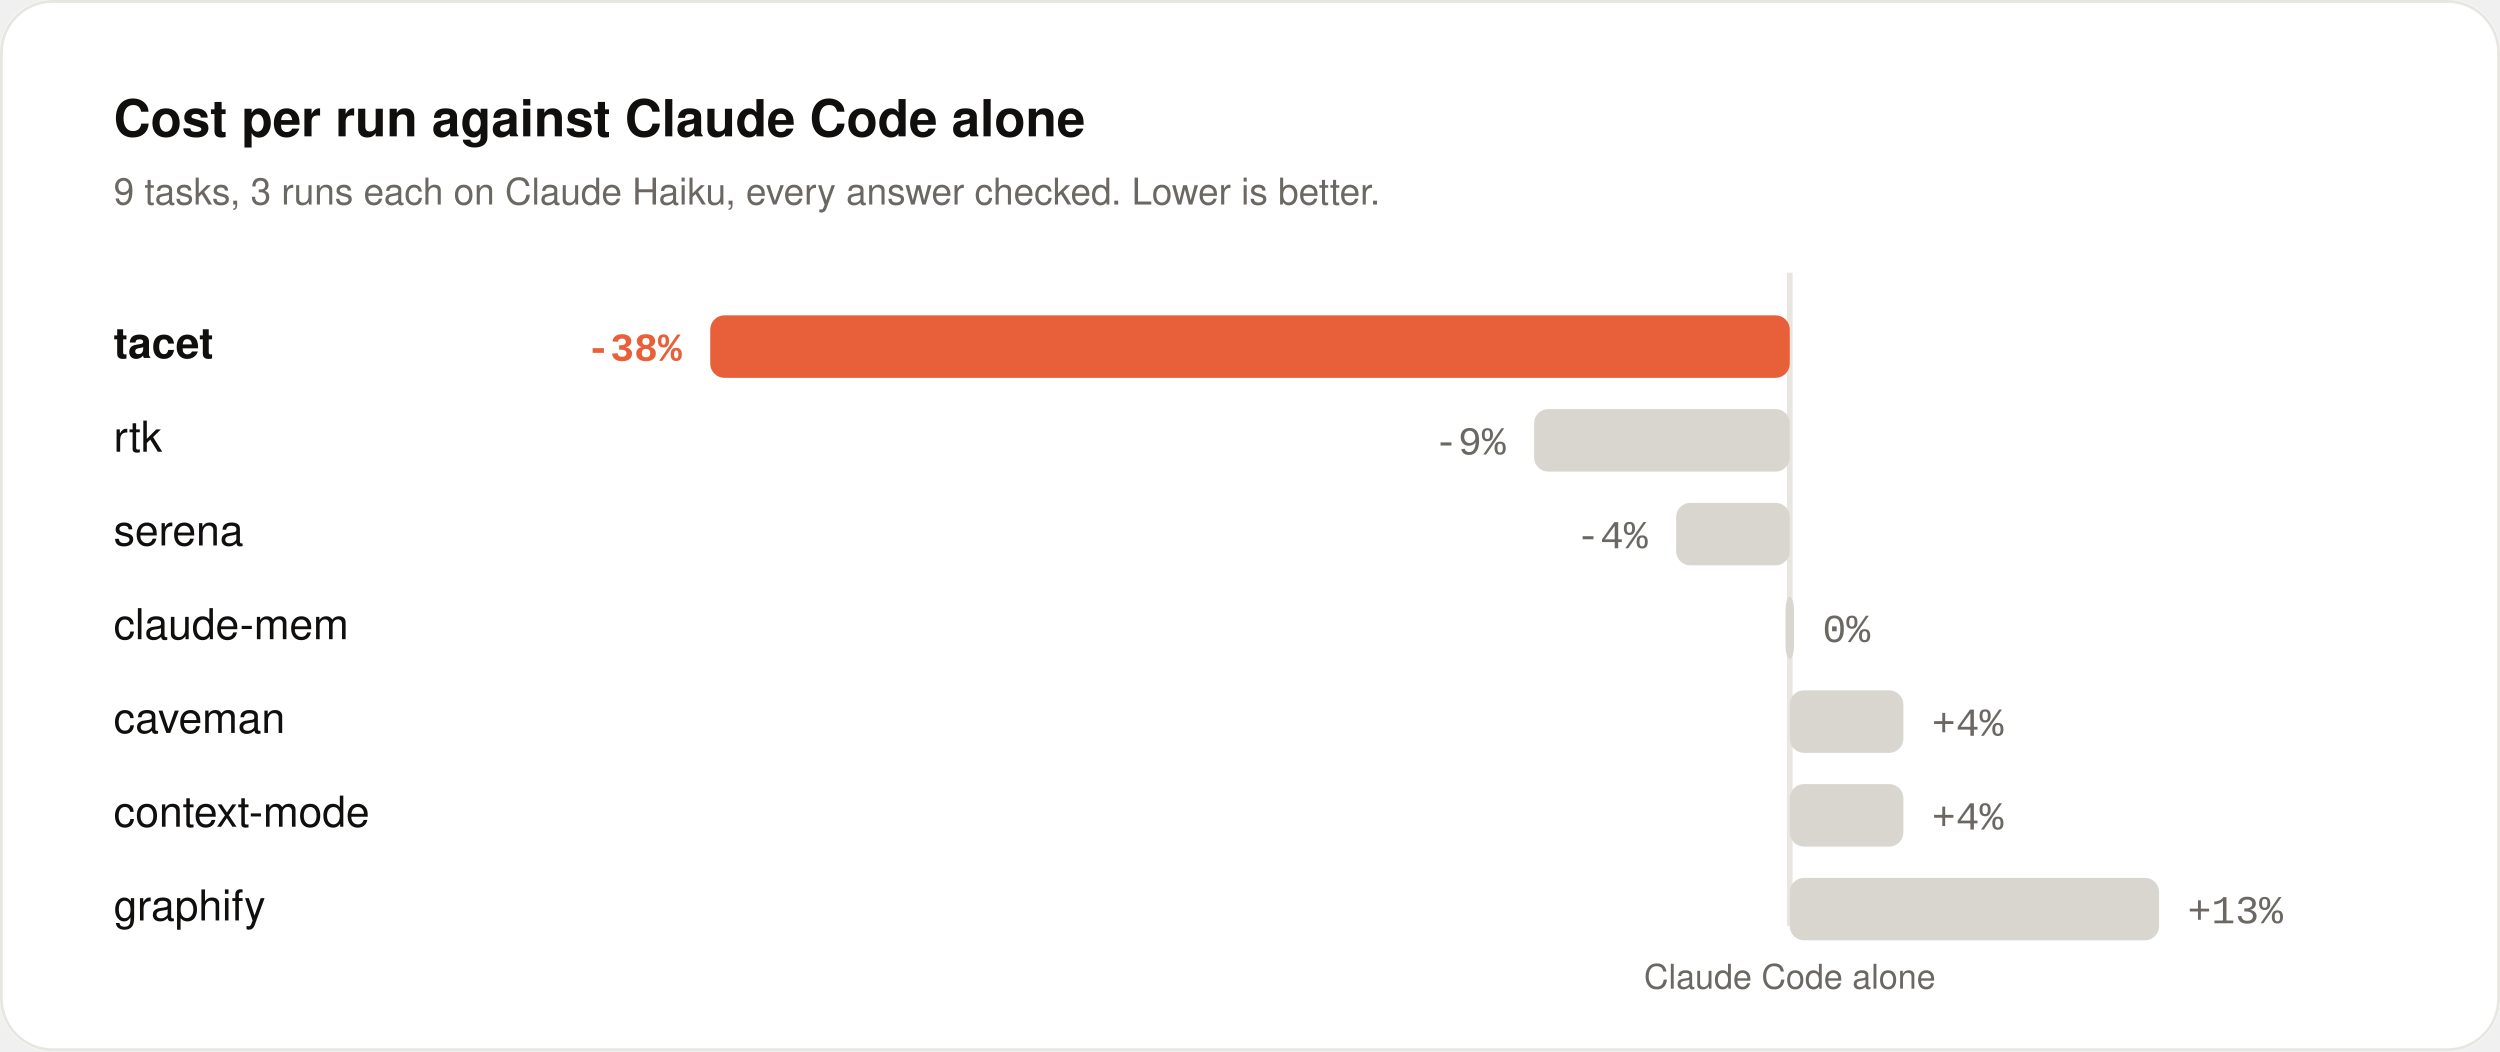
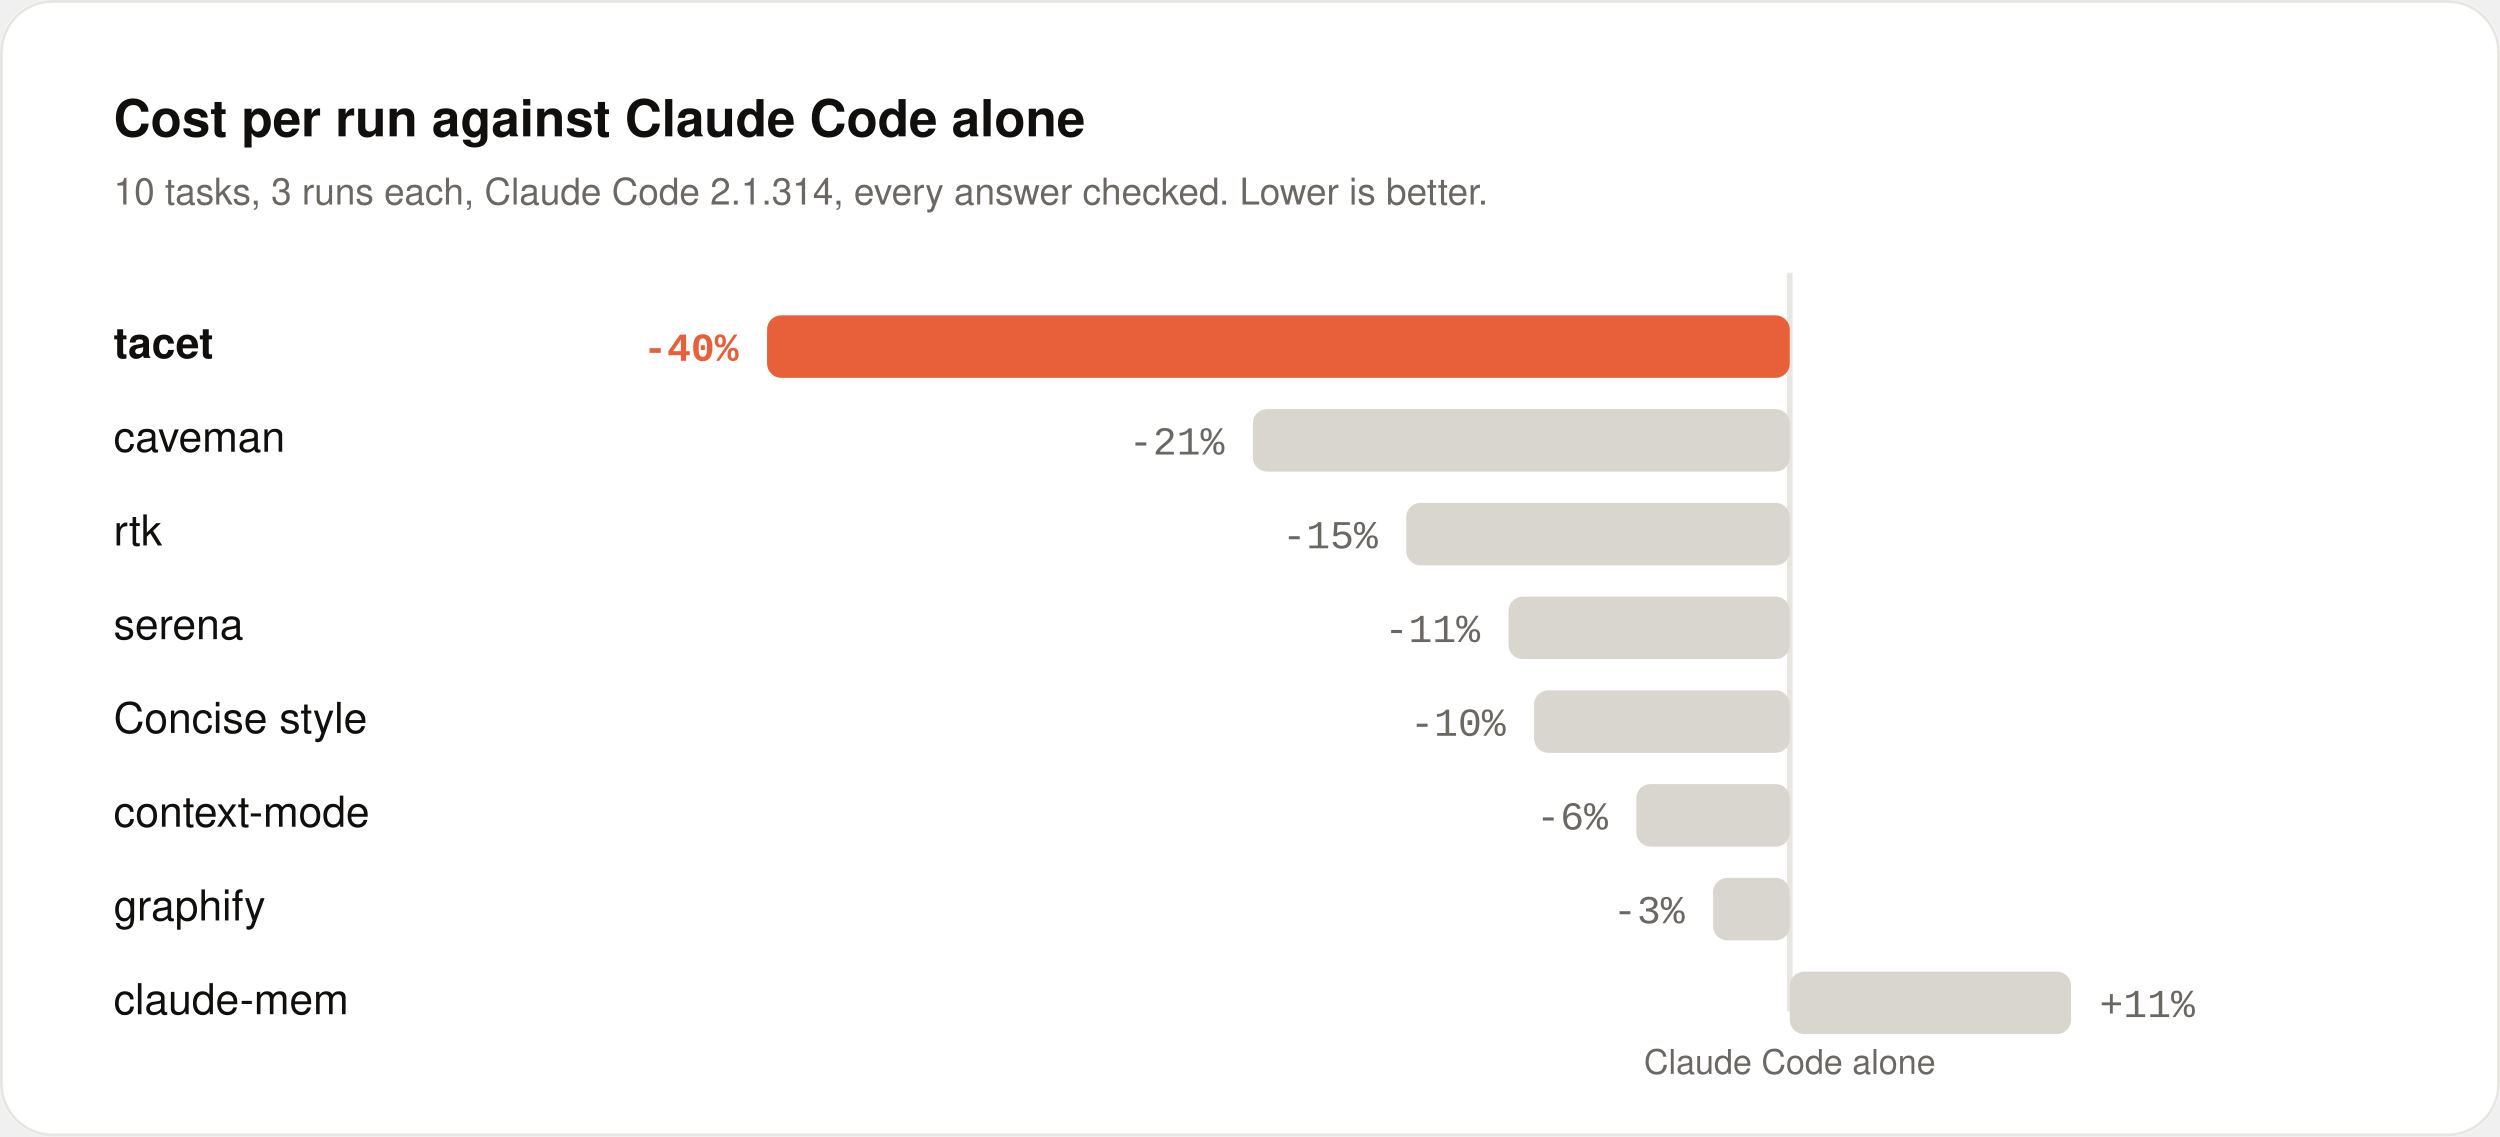
- <svg xmlns="http://www.w3.org/2000/svg" width="880" height="370" viewBox="0 0 880 370" role="img" aria-labelledby="t d">
-   <rect width="880" height="370" rx="18" fill="#FFFFFF" />
-   <rect x=".5" y=".5" width="879" height="369" rx="18" fill="none" stroke="#E8E6E1" />
+ <svg xmlns="http://www.w3.org/2000/svg" width="880" height="400" viewBox="0 0 880 400" role="img" aria-labelledby="t d">
+   <rect width="880" height="400" rx="18" fill="#FFFFFF" />
+   <rect x=".5" y=".5" width="879" height="399" rx="18" fill="none" stroke="#E8E6E1" />
  <text x="40" y="48" font-family="ui-sans-serif,-apple-system,&quot;Segoe UI&quot;,Helvetica,Arial,sans-serif" font-size="18" font-weight="700" fill="#100F0D">Cost per run against Claude Code alone</text>
-   <text x="40" y="72" font-family="ui-sans-serif,-apple-system,&quot;Segoe UI&quot;,Helvetica,Arial,sans-serif" font-size="13" fill="#6B6863">9 tasks, 3 runs each on Claude Haiku, every answer checked. Lower is better.</text>
-   <line x1="630" y1="96" x2="630" y2="326" stroke="#E8E6E1" stroke-width="2" />
-   <text x="630" y="348" text-anchor="middle" font-family="ui-sans-serif,-apple-system,&quot;Segoe UI&quot;,Helvetica,Arial,sans-serif" font-size="12" fill="#6B6863">Claude Code alone</text>
+   <text x="40" y="72" font-family="ui-sans-serif,-apple-system,&quot;Segoe UI&quot;,Helvetica,Arial,sans-serif" font-size="13" fill="#6B6863">10 tasks, 3 runs each, Claude Code 2.1.314, every answer checked. Lower is better.</text>
+   <line x1="630" y1="96" x2="630" y2="356" stroke="#E8E6E1" stroke-width="2" />
+   <text x="630" y="378" text-anchor="middle" font-family="ui-sans-serif,-apple-system,&quot;Segoe UI&quot;,Helvetica,Arial,sans-serif" font-size="12" fill="#6B6863">Claude Code alone</text>
  <text x="40" y="126" font-family="ui-sans-serif,-apple-system,&quot;Segoe UI&quot;,Helvetica,Arial,sans-serif" font-size="15" font-weight="800" fill="#100F0D">tacet</text>
-   <rect x="250" y="111" width="380" height="22" rx="5" fill="#E8603A" />
-   <text x="240" y="127" text-anchor="end" font-family="ui-monospace,SFMono-Regular,&quot;SF Mono&quot;,Menlo,Consolas,&quot;Liberation Mono&quot;,monospace" font-size="14" font-weight="800" fill="#E8603A">-38%</text>
-   <text x="40" y="159" font-family="ui-sans-serif,-apple-system,&quot;Segoe UI&quot;,Helvetica,Arial,sans-serif" font-size="15" font-weight="500" fill="#100F0D">rtk</text>
-   <rect x="540" y="144" width="90" height="22" rx="5" fill="#D9D6D0" />
-   <text x="530" y="160" text-anchor="end" font-family="ui-monospace,SFMono-Regular,&quot;SF Mono&quot;,Menlo,Consolas,&quot;Liberation Mono&quot;,monospace" font-size="14" font-weight="500" fill="#6B6863">-9%</text>
-   <text x="40" y="192" font-family="ui-sans-serif,-apple-system,&quot;Segoe UI&quot;,Helvetica,Arial,sans-serif" font-size="15" font-weight="500" fill="#100F0D">serena</text>
-   <rect x="590" y="177" width="40" height="22" rx="5" fill="#D9D6D0" />
-   <text x="580" y="193" text-anchor="end" font-family="ui-monospace,SFMono-Regular,&quot;SF Mono&quot;,Menlo,Consolas,&quot;Liberation Mono&quot;,monospace" font-size="14" font-weight="500" fill="#6B6863">-4%</text>
-   <text x="40" y="225" font-family="ui-sans-serif,-apple-system,&quot;Segoe UI&quot;,Helvetica,Arial,sans-serif" font-size="15" font-weight="500" fill="#100F0D">claude-mem</text>
-   <rect x="628.5" y="210" width="3" height="22" rx="5" fill="#D9D6D0" />
-   <text x="641.5" y="226" text-anchor="start" font-family="ui-monospace,SFMono-Regular,&quot;SF Mono&quot;,Menlo,Consolas,&quot;Liberation Mono&quot;,monospace" font-size="14" font-weight="500" fill="#6B6863">0%</text>
-   <text x="40" y="258" font-family="ui-sans-serif,-apple-system,&quot;Segoe UI&quot;,Helvetica,Arial,sans-serif" font-size="15" font-weight="500" fill="#100F0D">caveman</text>
-   <rect x="630" y="243" width="40" height="22" rx="5" fill="#D9D6D0" />
-   <text x="680" y="259" text-anchor="start" font-family="ui-monospace,SFMono-Regular,&quot;SF Mono&quot;,Menlo,Consolas,&quot;Liberation Mono&quot;,monospace" font-size="14" font-weight="500" fill="#6B6863">+4%</text>
+   <rect x="270" y="111" width="360" height="22" rx="5" fill="#E8603A" />
+   <text x="260" y="127" text-anchor="end" font-family="ui-monospace,SFMono-Regular,&quot;SF Mono&quot;,Menlo,Consolas,&quot;Liberation Mono&quot;,monospace" font-size="14" font-weight="800" fill="#E8603A">-40%</text>
+   <text x="40" y="159" font-family="ui-sans-serif,-apple-system,&quot;Segoe UI&quot;,Helvetica,Arial,sans-serif" font-size="15" font-weight="500" fill="#100F0D">caveman</text>
+   <rect x="441" y="144" width="189" height="22" rx="5" fill="#D9D6D0" />
+   <text x="431" y="160" text-anchor="end" font-family="ui-monospace,SFMono-Regular,&quot;SF Mono&quot;,Menlo,Consolas,&quot;Liberation Mono&quot;,monospace" font-size="14" font-weight="500" fill="#6B6863">-21%</text>
+   <text x="40" y="192" font-family="ui-sans-serif,-apple-system,&quot;Segoe UI&quot;,Helvetica,Arial,sans-serif" font-size="15" font-weight="500" fill="#100F0D">rtk</text>
+   <rect x="495" y="177" width="135" height="22" rx="5" fill="#D9D6D0" />
+   <text x="485" y="193" text-anchor="end" font-family="ui-monospace,SFMono-Regular,&quot;SF Mono&quot;,Menlo,Consolas,&quot;Liberation Mono&quot;,monospace" font-size="14" font-weight="500" fill="#6B6863">-15%</text>
+   <text x="40" y="225" font-family="ui-sans-serif,-apple-system,&quot;Segoe UI&quot;,Helvetica,Arial,sans-serif" font-size="15" font-weight="500" fill="#100F0D">serena</text>
+   <rect x="531" y="210" width="99" height="22" rx="5" fill="#D9D6D0" />
+   <text x="521" y="226" text-anchor="end" font-family="ui-monospace,SFMono-Regular,&quot;SF Mono&quot;,Menlo,Consolas,&quot;Liberation Mono&quot;,monospace" font-size="14" font-weight="500" fill="#6B6863">-11%</text>
+   <text x="40" y="258" font-family="ui-sans-serif,-apple-system,&quot;Segoe UI&quot;,Helvetica,Arial,sans-serif" font-size="15" font-weight="500" fill="#100F0D">Concise style</text>
+   <rect x="540" y="243" width="90" height="22" rx="5" fill="#D9D6D0" />
+   <text x="530" y="259" text-anchor="end" font-family="ui-monospace,SFMono-Regular,&quot;SF Mono&quot;,Menlo,Consolas,&quot;Liberation Mono&quot;,monospace" font-size="14" font-weight="500" fill="#6B6863">-10%</text>
  <text x="40" y="291" font-family="ui-sans-serif,-apple-system,&quot;Segoe UI&quot;,Helvetica,Arial,sans-serif" font-size="15" font-weight="500" fill="#100F0D">context-mode</text>
-   <rect x="630" y="276" width="40" height="22" rx="5" fill="#D9D6D0" />
-   <text x="680" y="292" text-anchor="start" font-family="ui-monospace,SFMono-Regular,&quot;SF Mono&quot;,Menlo,Consolas,&quot;Liberation Mono&quot;,monospace" font-size="14" font-weight="500" fill="#6B6863">+4%</text>
+   <rect x="576" y="276" width="54" height="22" rx="5" fill="#D9D6D0" />
+   <text x="566" y="292" text-anchor="end" font-family="ui-monospace,SFMono-Regular,&quot;SF Mono&quot;,Menlo,Consolas,&quot;Liberation Mono&quot;,monospace" font-size="14" font-weight="500" fill="#6B6863">-6%</text>
  <text x="40" y="324" font-family="ui-sans-serif,-apple-system,&quot;Segoe UI&quot;,Helvetica,Arial,sans-serif" font-size="15" font-weight="500" fill="#100F0D">graphify</text>
-   <rect x="630" y="309" width="130" height="22" rx="5" fill="#D9D6D0" />
-   <text x="770" y="325" text-anchor="start" font-family="ui-monospace,SFMono-Regular,&quot;SF Mono&quot;,Menlo,Consolas,&quot;Liberation Mono&quot;,monospace" font-size="14" font-weight="500" fill="#6B6863">+13%</text>
+   <rect x="603" y="309" width="27" height="22" rx="5" fill="#D9D6D0" />
+   <text x="593" y="325" text-anchor="end" font-family="ui-monospace,SFMono-Regular,&quot;SF Mono&quot;,Menlo,Consolas,&quot;Liberation Mono&quot;,monospace" font-size="14" font-weight="500" fill="#6B6863">-3%</text>
+   <text x="40" y="357" font-family="ui-sans-serif,-apple-system,&quot;Segoe UI&quot;,Helvetica,Arial,sans-serif" font-size="15" font-weight="500" fill="#100F0D">claude-mem</text>
+   <rect x="630" y="342" width="99" height="22" rx="5" fill="#D9D6D0" />
+   <text x="739" y="358" text-anchor="start" font-family="ui-monospace,SFMono-Regular,&quot;SF Mono&quot;,Menlo,Consolas,&quot;Liberation Mono&quot;,monospace" font-size="14" font-weight="500" fill="#6B6863">+11%</text>
</svg>
